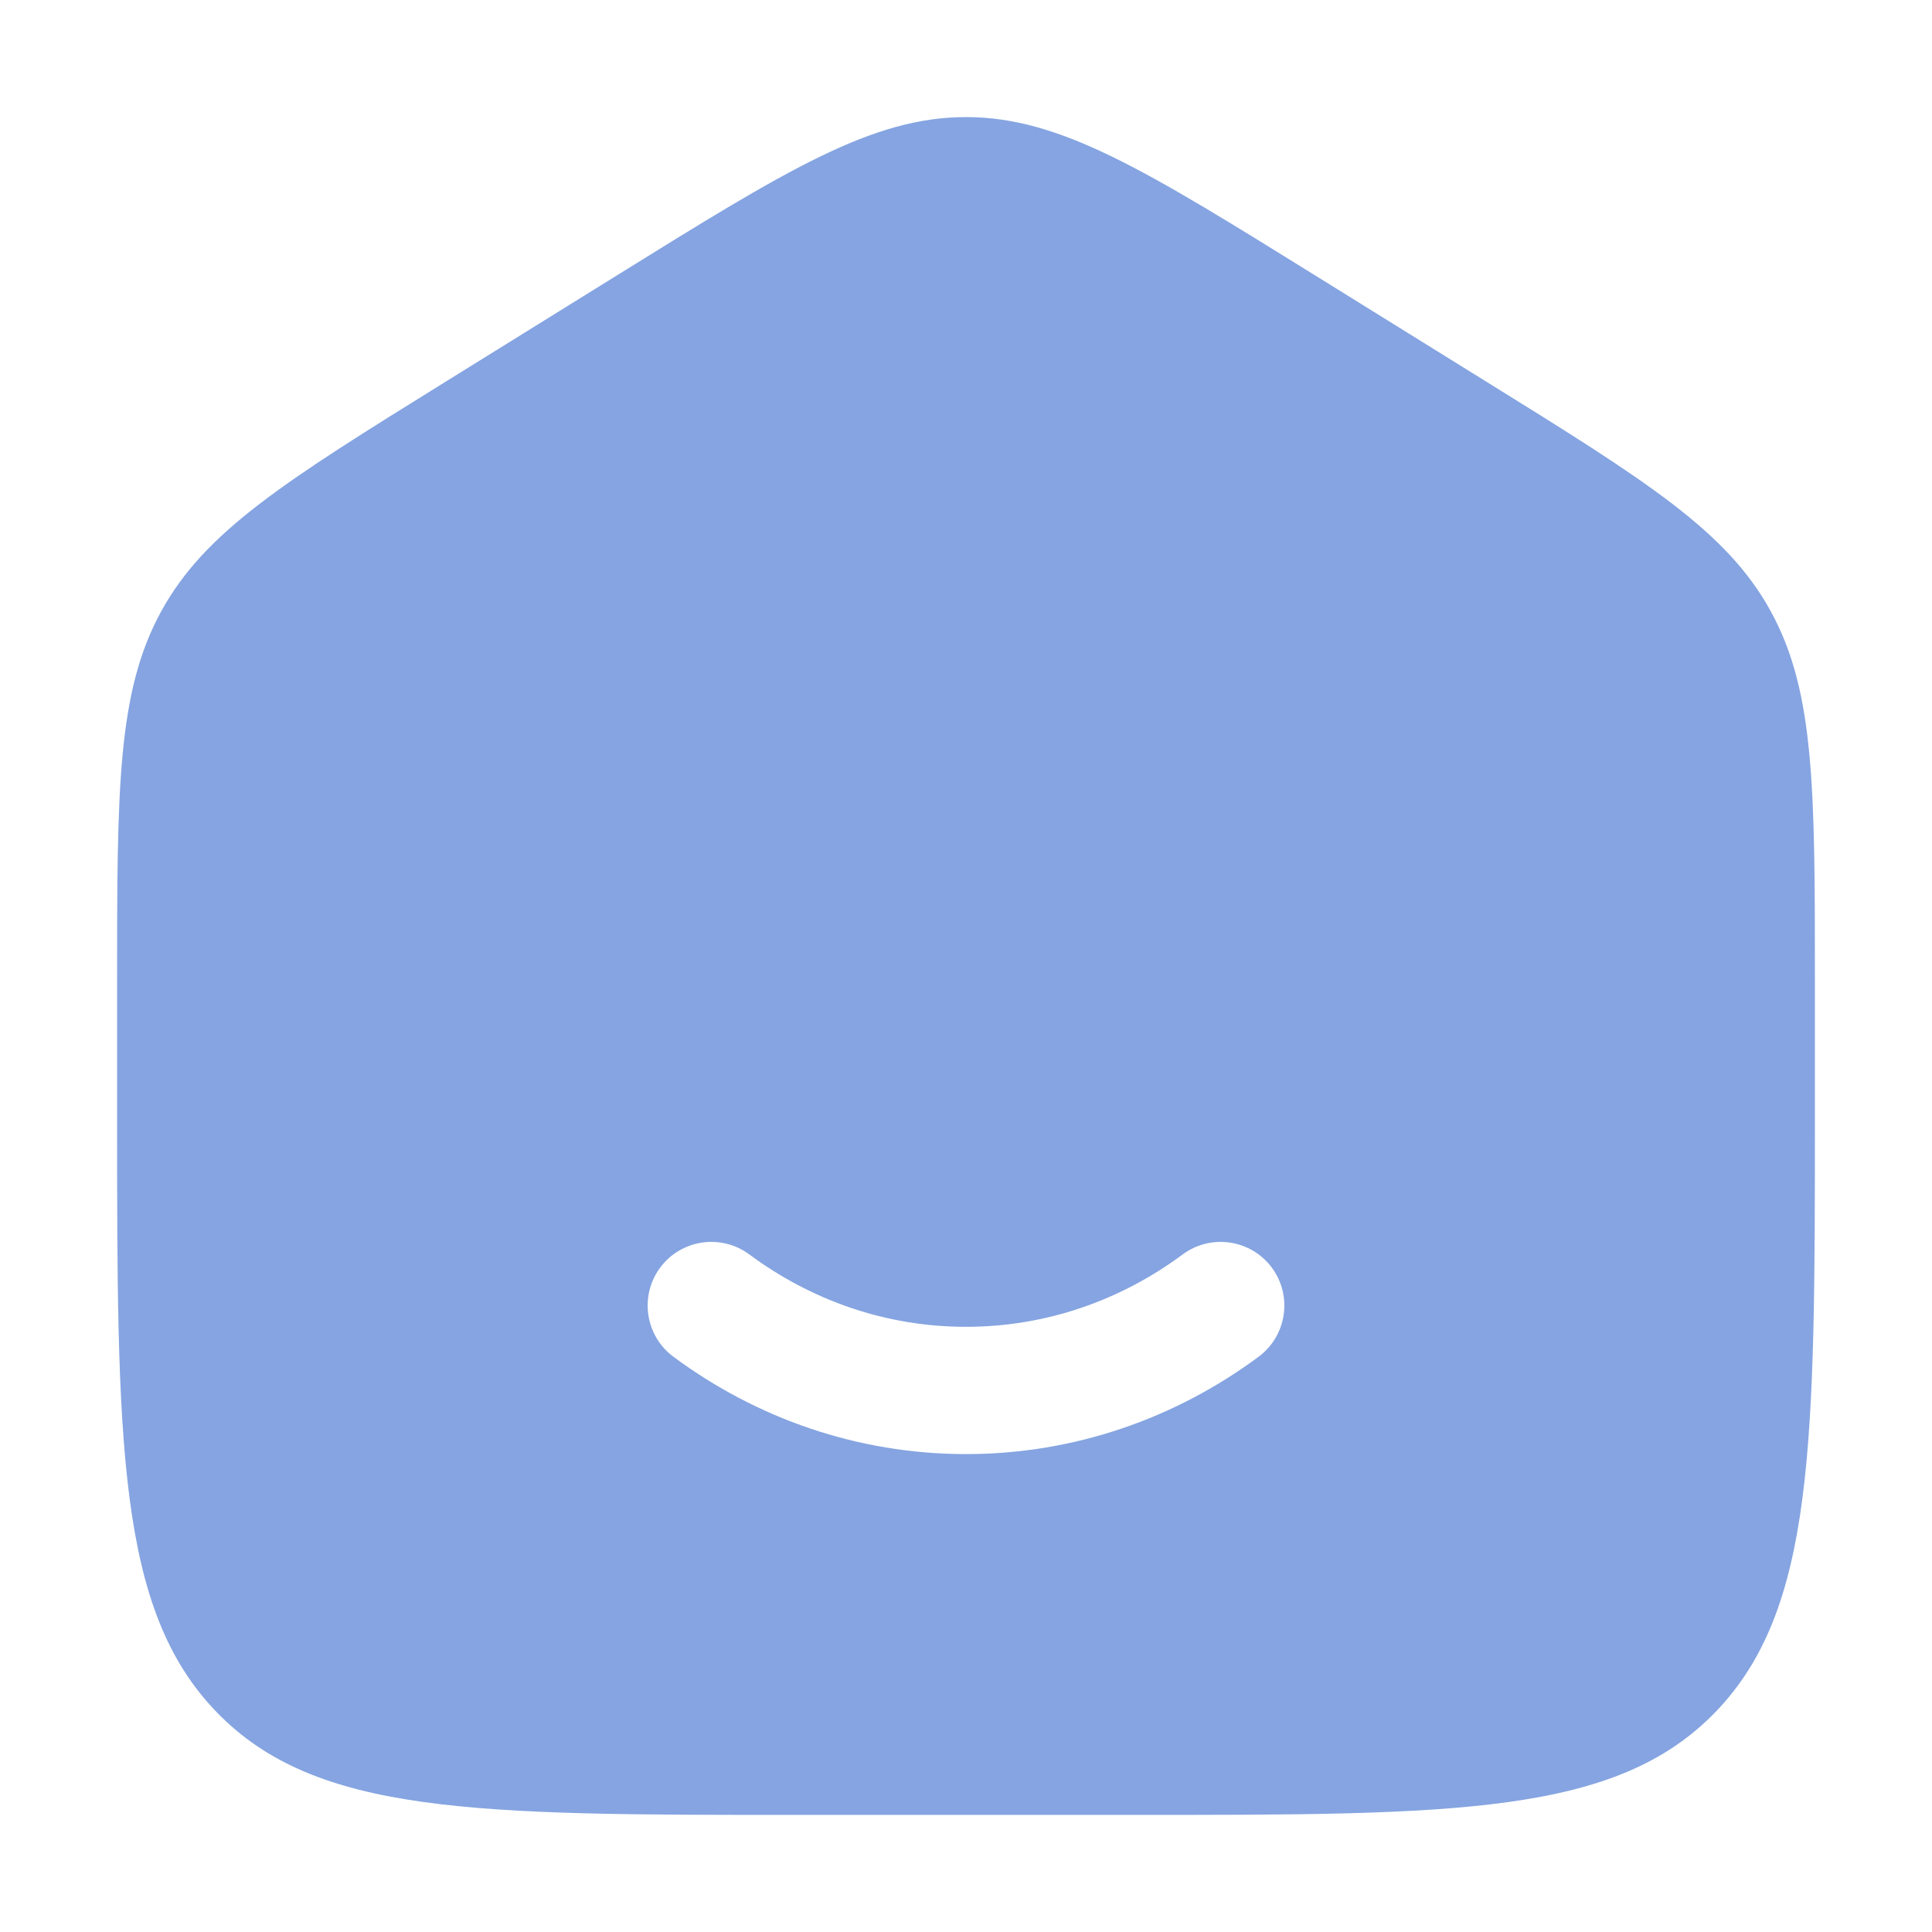
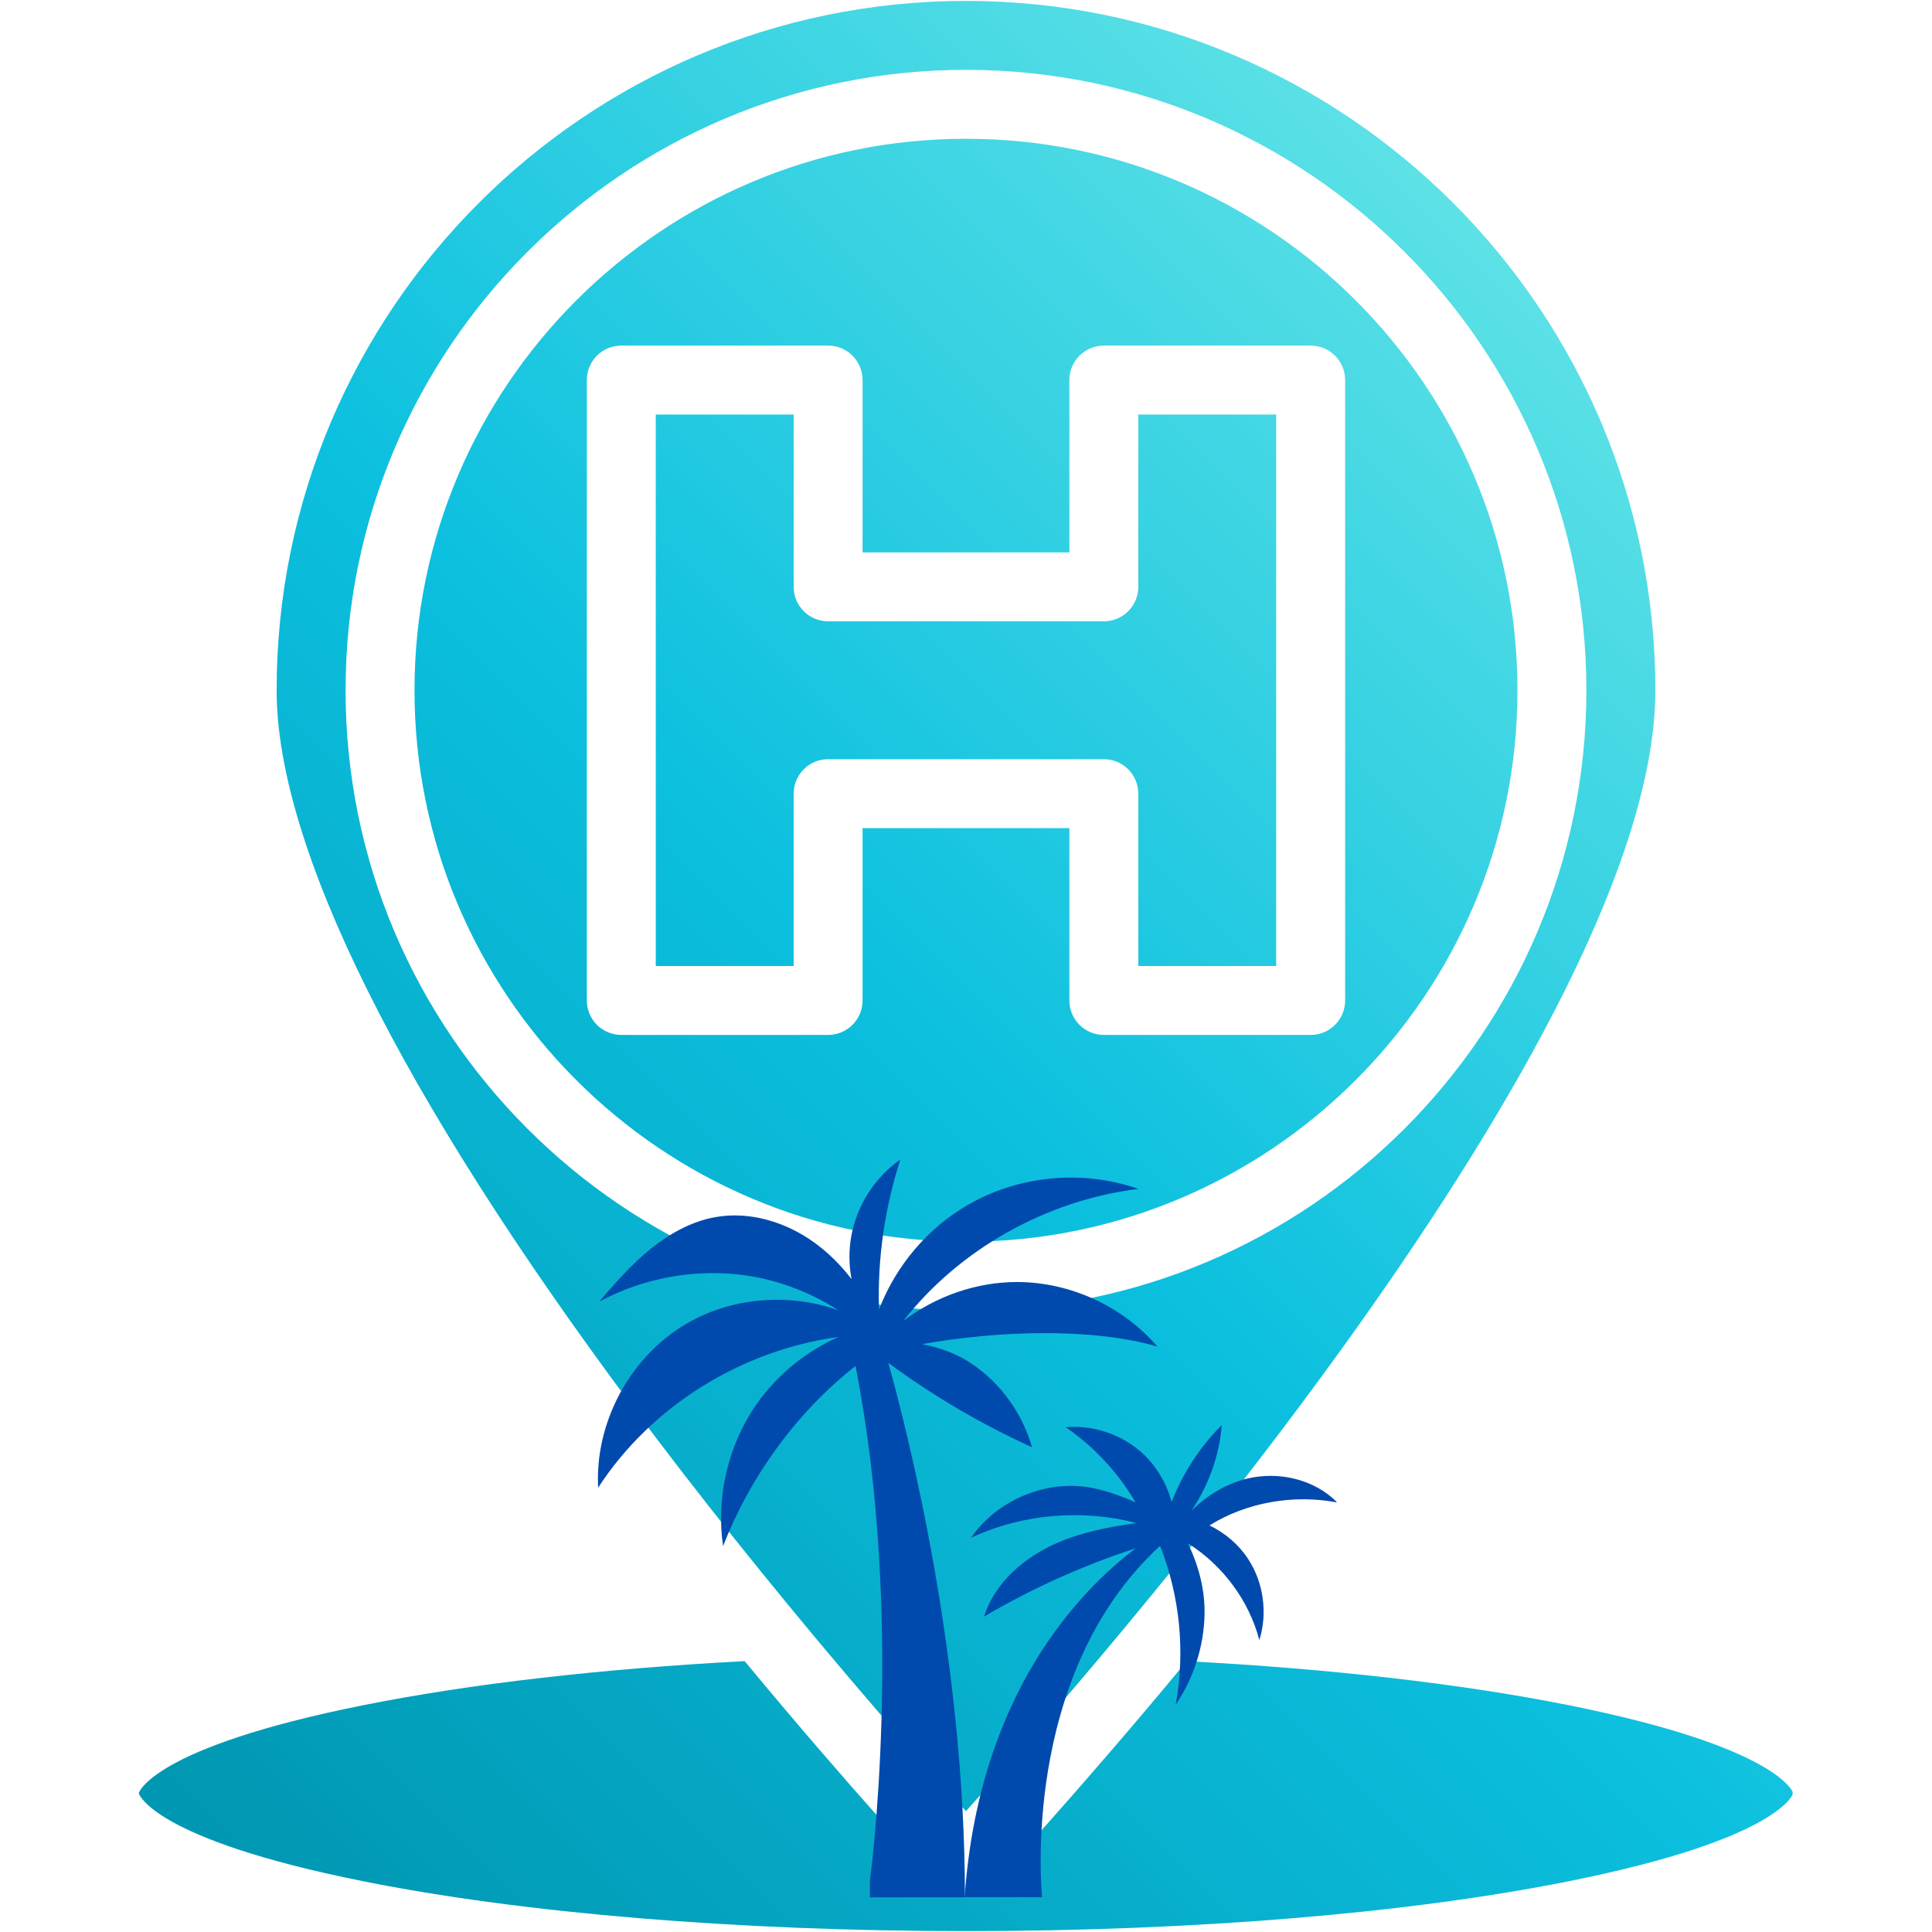
- <svg xmlns="http://www.w3.org/2000/svg" width="33" height="33" viewBox="0 0 33 33" fill="none">
-   <path fill-rule="evenodd" clip-rule="evenodd" d="M2.753 10.443C2 11.818 2 13.477 2 16.796V19.001C2 24.657 2 27.486 3.699 29.243C5.398 31 8.132 31 13.6 31H19.4C24.868 31 27.602 31 29.301 29.243C31 27.486 31 24.657 31 19.001V16.796C31 13.477 31 11.818 30.247 10.443C29.494 9.068 28.119 8.214 25.368 6.507L22.468 4.707C19.56 2.902 18.107 2 16.5 2C14.893 2 13.44 2.902 10.532 4.707L7.632 6.507C4.881 8.214 3.506 9.068 2.753 10.443ZM12.798 21.426C12.315 21.069 11.634 21.17 11.276 21.652C10.919 22.135 11.02 22.816 11.502 23.174C12.912 24.219 14.637 24.837 16.5 24.837C18.363 24.837 20.088 24.219 21.498 23.174C21.98 22.816 22.081 22.135 21.724 21.652C21.366 21.17 20.685 21.069 20.202 21.426C19.146 22.209 17.872 22.663 16.5 22.663C15.128 22.663 13.854 22.209 12.798 21.426Z" fill="#85A4E1" />
+ <svg xmlns="http://www.w3.org/2000/svg" width="500" zoomAndPan="magnify" viewBox="0 0 375 375" height="500" preserveAspectRatio="xMidYMid meet" version="1.0">
+   <defs>
+     <clipPath id="bf68eaad04">
+       <path d="M 26.934 0 L 347.934 0 L 347.934 375 L 26.934 375 Z M 26.934 0 " clip-rule="nonzero" />
+     </clipPath>
+     <clipPath id="3e454fb45c">
+       <path d="M 348.062 348.062 C 348.062 348.148 345.5 356.949 304.453 365.156 C 273.281 371.391 231.746 374.824 187.496 374.824 C 143.25 374.824 101.715 371.391 70.539 365.156 C 29.492 356.949 26.934 348.148 26.934 348.062 C 26.934 347.98 29.492 339.18 70.539 330.973 C 91.348 326.809 116.77 323.898 144.535 322.422 C 164.941 347.07 180.723 364 182.613 366.02 C 183.879 367.371 185.645 368.137 187.496 368.137 C 189.344 368.137 191.113 367.371 192.375 366.02 C 192.617 365.766 208.961 348.277 230.344 322.43 C 258.148 323.902 283.621 326.805 304.449 330.973 C 345.5 339.18 348.062 347.98 348.062 348.062 Z M 187.496 241.02 C 128.473 241.02 80.453 193.004 80.453 133.977 C 80.453 74.953 128.473 26.934 187.496 26.934 C 246.52 26.934 294.539 74.953 294.539 133.977 C 294.539 193.004 246.52 241.02 187.496 241.02 Z M 167.426 160.738 L 207.566 160.738 L 207.566 194.191 C 207.566 197.887 210.562 200.879 214.258 200.879 L 254.398 200.879 C 258.094 200.879 261.09 197.887 261.09 194.191 L 261.09 73.766 C 261.09 70.07 258.094 67.078 254.398 67.078 L 214.258 67.078 C 210.562 67.078 207.566 70.07 207.566 73.766 L 207.566 107.219 L 167.426 107.219 L 167.426 73.766 C 167.426 70.07 164.43 67.078 160.734 67.078 L 120.594 67.078 C 116.898 67.078 113.902 70.07 113.902 73.766 L 113.902 194.191 C 113.902 197.887 116.898 200.879 120.594 200.879 L 160.734 200.879 C 164.43 200.879 167.426 197.887 167.426 194.191 Z M 220.945 154.051 L 220.945 187.5 L 247.707 187.5 L 247.707 80.457 L 220.945 80.457 L 220.945 113.906 C 220.945 117.602 217.953 120.598 214.258 120.598 L 160.734 120.598 C 157.039 120.598 154.047 117.602 154.047 113.906 L 154.047 80.457 L 127.285 80.457 L 127.285 187.5 L 154.047 187.5 L 154.047 154.051 C 154.047 150.355 157.039 147.359 160.734 147.359 L 214.258 147.359 C 217.953 147.359 220.945 150.355 220.945 154.051 Z M 122.617 272.812 C 77.527 212.262 53.691 164.254 53.691 133.977 C 53.691 60.199 113.719 0.176 187.496 0.176 C 261.277 0.176 321.301 60.199 321.301 133.977 C 321.301 200.027 212.109 324.359 187.492 351.543 C 176.672 339.613 149.516 308.938 122.617 272.812 Z M 187.496 254.402 C 253.898 254.402 307.918 200.379 307.918 133.977 C 307.918 67.578 253.898 13.555 187.496 13.555 C 121.094 13.555 67.074 67.578 67.074 133.977 C 67.074 200.379 121.094 254.402 187.496 254.402 Z M 187.496 254.402 " clip-rule="nonzero" />
+     </clipPath>
+     <linearGradient x1="71.615" gradientTransform="matrix(0.836273, 0, 0, 0.836273, -26.58966, -26.58594)" y1="487.615" x2="487.538" gradientUnits="userSpaceOnUse" y2="71.692" id="b42aaf6720">
+       <stop stop-opacity="1" stop-color="rgb(0%, 59.219%, 69.8%)" offset="0" />
+       <stop stop-opacity="1" stop-color="rgb(0%, 59.219%, 69.8%)" offset="0.031" />
+       <stop stop-opacity="1" stop-color="rgb(0.049%, 59.389%, 69.986%)" offset="0.047" />
+       <stop stop-opacity="1" stop-color="rgb(0.142%, 59.705%, 70.332%)" offset="0.055" />
+       <stop stop-opacity="1" stop-color="rgb(0.226%, 59.995%, 70.651%)" offset="0.062" />
+       <stop stop-opacity="1" stop-color="rgb(0.311%, 60.286%, 70.97%)" offset="0.07" />
+       <stop stop-opacity="1" stop-color="rgb(0.397%, 60.576%, 71.289%)" offset="0.078" />
+       <stop stop-opacity="1" stop-color="rgb(0.482%, 60.866%, 71.608%)" offset="0.086" />
+       <stop stop-opacity="1" stop-color="rgb(0.568%, 61.157%, 71.927%)" offset="0.094" />
+       <stop stop-opacity="1" stop-color="rgb(0.652%, 61.447%, 72.246%)" offset="0.102" />
+       <stop stop-opacity="1" stop-color="rgb(0.737%, 61.737%, 72.565%)" offset="0.109" />
+       <stop stop-opacity="1" stop-color="rgb(0.822%, 62.027%, 72.884%)" offset="0.117" />
+       <stop stop-opacity="1" stop-color="rgb(0.908%, 62.318%, 73.203%)" offset="0.125" />
+       <stop stop-opacity="1" stop-color="rgb(0.992%, 62.608%, 73.521%)" offset="0.133" />
+       <stop stop-opacity="1" stop-color="rgb(1.077%, 62.898%, 73.84%)" offset="0.141" />
+       <stop stop-opacity="1" stop-color="rgb(1.163%, 63.19%, 74.159%)" offset="0.148" />
+       <stop stop-opacity="1" stop-color="rgb(1.248%, 63.48%, 74.478%)" offset="0.156" />
+       <stop stop-opacity="1" stop-color="rgb(1.334%, 63.77%, 74.797%)" offset="0.164" />
+       <stop stop-opacity="1" stop-color="rgb(1.418%, 64.061%, 75.116%)" offset="0.172" />
+       <stop stop-opacity="1" stop-color="rgb(1.503%, 64.351%, 75.435%)" offset="0.18" />
+       <stop stop-opacity="1" stop-color="rgb(1.588%, 64.641%, 75.754%)" offset="0.188" />
+       <stop stop-opacity="1" stop-color="rgb(1.674%, 64.931%, 76.073%)" offset="0.195" />
+       <stop stop-opacity="1" stop-color="rgb(1.758%, 65.222%, 76.392%)" offset="0.203" />
+       <stop stop-opacity="1" stop-color="rgb(1.843%, 65.512%, 76.711%)" offset="0.211" />
+       <stop stop-opacity="1" stop-color="rgb(1.929%, 65.802%, 77.029%)" offset="0.219" />
+       <stop stop-opacity="1" stop-color="rgb(2.014%, 66.093%, 77.348%)" offset="0.227" />
+       <stop stop-opacity="1" stop-color="rgb(2.098%, 66.383%, 77.667%)" offset="0.234" />
+       <stop stop-opacity="1" stop-color="rgb(2.184%, 66.673%, 77.986%)" offset="0.242" />
+       <stop stop-opacity="1" stop-color="rgb(2.269%, 66.963%, 78.305%)" offset="0.25" />
+       <stop stop-opacity="1" stop-color="rgb(2.354%, 67.255%, 78.624%)" offset="0.258" />
+       <stop stop-opacity="1" stop-color="rgb(2.44%, 67.545%, 78.943%)" offset="0.266" />
+       <stop stop-opacity="1" stop-color="rgb(2.524%, 67.834%, 79.262%)" offset="0.273" />
+       <stop stop-opacity="1" stop-color="rgb(2.609%, 68.126%, 79.581%)" offset="0.281" />
+       <stop stop-opacity="1" stop-color="rgb(2.695%, 68.416%, 79.9%)" offset="0.289" />
+       <stop stop-opacity="1" stop-color="rgb(2.78%, 68.706%, 80.219%)" offset="0.297" />
+       <stop stop-opacity="1" stop-color="rgb(2.864%, 68.997%, 80.537%)" offset="0.305" />
+       <stop stop-opacity="1" stop-color="rgb(2.95%, 69.287%, 80.856%)" offset="0.312" />
+       <stop stop-opacity="1" stop-color="rgb(3.035%, 69.577%, 81.175%)" offset="0.32" />
+       <stop stop-opacity="1" stop-color="rgb(3.12%, 69.867%, 81.494%)" offset="0.328" />
+       <stop stop-opacity="1" stop-color="rgb(3.206%, 70.158%, 81.813%)" offset="0.336" />
+       <stop stop-opacity="1" stop-color="rgb(3.29%, 70.448%, 82.132%)" offset="0.344" />
+       <stop stop-opacity="1" stop-color="rgb(3.375%, 70.738%, 82.451%)" offset="0.352" />
+       <stop stop-opacity="1" stop-color="rgb(3.461%, 71.03%, 82.77%)" offset="0.359" />
+       <stop stop-opacity="1" stop-color="rgb(3.546%, 71.32%, 83.089%)" offset="0.367" />
+       <stop stop-opacity="1" stop-color="rgb(3.63%, 71.609%, 83.408%)" offset="0.375" />
+       <stop stop-opacity="1" stop-color="rgb(3.716%, 71.899%, 83.727%)" offset="0.383" />
+       <stop stop-opacity="1" stop-color="rgb(3.801%, 72.191%, 84.045%)" offset="0.391" />
+       <stop stop-opacity="1" stop-color="rgb(3.886%, 72.481%, 84.364%)" offset="0.398" />
+       <stop stop-opacity="1" stop-color="rgb(3.972%, 72.771%, 84.683%)" offset="0.406" />
+       <stop stop-opacity="1" stop-color="rgb(4.056%, 73.062%, 85.002%)" offset="0.414" />
+       <stop stop-opacity="1" stop-color="rgb(4.141%, 73.352%, 85.321%)" offset="0.422" />
+       <stop stop-opacity="1" stop-color="rgb(4.227%, 73.642%, 85.64%)" offset="0.43" />
+       <stop stop-opacity="1" stop-color="rgb(4.312%, 73.933%, 85.959%)" offset="0.438" />
+       <stop stop-opacity="1" stop-color="rgb(4.396%, 74.223%, 86.278%)" offset="0.445" />
+       <stop stop-opacity="1" stop-color="rgb(4.482%, 74.513%, 86.597%)" offset="0.453" />
+       <stop stop-opacity="1" stop-color="rgb(4.567%, 74.803%, 86.916%)" offset="0.461" />
+       <stop stop-opacity="1" stop-color="rgb(4.652%, 75.095%, 87.234%)" offset="0.461" />
+       <stop stop-opacity="1" stop-color="rgb(4.695%, 75.24%, 87.395%)" offset="0.469" />
+       <stop stop-opacity="1" stop-color="rgb(4.97%, 75.375%, 87.445%)" offset="0.473" />
+       <stop stop-opacity="1" stop-color="rgb(5.246%, 75.511%, 87.497%)" offset="0.477" />
+       <stop stop-opacity="1" stop-color="rgb(5.569%, 75.644%, 87.524%)" offset="0.48" />
+       <stop stop-opacity="1" stop-color="rgb(5.893%, 75.778%, 87.553%)" offset="0.484" />
+       <stop stop-opacity="1" stop-color="rgb(6.216%, 75.911%, 87.581%)" offset="0.488" />
+       <stop stop-opacity="1" stop-color="rgb(6.54%, 76.045%, 87.61%)" offset="0.492" />
+       <stop stop-opacity="1" stop-color="rgb(6.863%, 76.178%, 87.637%)" offset="0.496" />
+       <stop stop-opacity="1" stop-color="rgb(7.187%, 76.312%, 87.666%)" offset="0.5" />
+       <stop stop-opacity="1" stop-color="rgb(7.51%, 76.445%, 87.694%)" offset="0.504" />
+       <stop stop-opacity="1" stop-color="rgb(7.834%, 76.579%, 87.723%)" offset="0.508" />
+       <stop stop-opacity="1" stop-color="rgb(8.157%, 76.712%, 87.75%)" offset="0.512" />
+       <stop stop-opacity="1" stop-color="rgb(8.481%, 76.846%, 87.779%)" offset="0.516" />
+       <stop stop-opacity="1" stop-color="rgb(8.804%, 76.979%, 87.808%)" offset="0.52" />
+       <stop stop-opacity="1" stop-color="rgb(9.128%, 77.113%, 87.837%)" offset="0.523" />
+       <stop stop-opacity="1" stop-color="rgb(9.451%, 77.246%, 87.865%)" offset="0.527" />
+       <stop stop-opacity="1" stop-color="rgb(9.775%, 77.38%, 87.894%)" offset="0.531" />
+       <stop stop-opacity="1" stop-color="rgb(10.098%, 77.513%, 87.921%)" offset="0.535" />
+       <stop stop-opacity="1" stop-color="rgb(10.422%, 77.647%, 87.95%)" offset="0.539" />
+       <stop stop-opacity="1" stop-color="rgb(10.745%, 77.78%, 87.978%)" offset="0.543" />
+       <stop stop-opacity="1" stop-color="rgb(11.069%, 77.914%, 88.007%)" offset="0.547" />
+       <stop stop-opacity="1" stop-color="rgb(11.391%, 78.047%, 88.034%)" offset="0.551" />
+       <stop stop-opacity="1" stop-color="rgb(11.714%, 78.181%, 88.063%)" offset="0.555" />
+       <stop stop-opacity="1" stop-color="rgb(12.038%, 78.314%, 88.091%)" offset="0.559" />
+       <stop stop-opacity="1" stop-color="rgb(12.361%, 78.448%, 88.12%)" offset="0.562" />
+       <stop stop-opacity="1" stop-color="rgb(12.685%, 78.581%, 88.148%)" offset="0.566" />
+       <stop stop-opacity="1" stop-color="rgb(13.008%, 78.716%, 88.177%)" offset="0.57" />
+       <stop stop-opacity="1" stop-color="rgb(13.332%, 78.848%, 88.205%)" offset="0.574" />
+       <stop stop-opacity="1" stop-color="rgb(13.655%, 78.983%, 88.234%)" offset="0.578" />
+       <stop stop-opacity="1" stop-color="rgb(13.979%, 79.115%, 88.261%)" offset="0.582" />
+       <stop stop-opacity="1" stop-color="rgb(14.302%, 79.25%, 88.29%)" offset="0.586" />
+       <stop stop-opacity="1" stop-color="rgb(14.626%, 79.382%, 88.318%)" offset="0.59" />
+       <stop stop-opacity="1" stop-color="rgb(14.949%, 79.517%, 88.347%)" offset="0.594" />
+       <stop stop-opacity="1" stop-color="rgb(15.273%, 79.649%, 88.374%)" offset="0.598" />
+       <stop stop-opacity="1" stop-color="rgb(15.596%, 79.784%, 88.403%)" offset="0.602" />
+       <stop stop-opacity="1" stop-color="rgb(15.919%, 79.916%, 88.431%)" offset="0.605" />
+       <stop stop-opacity="1" stop-color="rgb(16.243%, 80.051%, 88.46%)" offset="0.609" />
+       <stop stop-opacity="1" stop-color="rgb(16.566%, 80.183%, 88.489%)" offset="0.613" />
+       <stop stop-opacity="1" stop-color="rgb(16.89%, 80.318%, 88.518%)" offset="0.617" />
+       <stop stop-opacity="1" stop-color="rgb(17.213%, 80.45%, 88.545%)" offset="0.621" />
+       <stop stop-opacity="1" stop-color="rgb(17.537%, 80.585%, 88.574%)" offset="0.625" />
+       <stop stop-opacity="1" stop-color="rgb(17.86%, 80.717%, 88.602%)" offset="0.629" />
+       <stop stop-opacity="1" stop-color="rgb(18.184%, 80.852%, 88.631%)" offset="0.633" />
+       <stop stop-opacity="1" stop-color="rgb(18.507%, 80.984%, 88.658%)" offset="0.637" />
+       <stop stop-opacity="1" stop-color="rgb(18.831%, 81.119%, 88.687%)" offset="0.641" />
+       <stop stop-opacity="1" stop-color="rgb(19.154%, 81.252%, 88.715%)" offset="0.645" />
+       <stop stop-opacity="1" stop-color="rgb(19.478%, 81.386%, 88.744%)" offset="0.648" />
+       <stop stop-opacity="1" stop-color="rgb(19.801%, 81.519%, 88.771%)" offset="0.652" />
+       <stop stop-opacity="1" stop-color="rgb(20.125%, 81.653%, 88.8%)" offset="0.656" />
+       <stop stop-opacity="1" stop-color="rgb(20.448%, 81.786%, 88.829%)" offset="0.66" />
+       <stop stop-opacity="1" stop-color="rgb(20.772%, 81.92%, 88.858%)" offset="0.664" />
+       <stop stop-opacity="1" stop-color="rgb(21.095%, 82.053%, 88.885%)" offset="0.668" />
+       <stop stop-opacity="1" stop-color="rgb(21.419%, 82.187%, 88.914%)" offset="0.672" />
+       <stop stop-opacity="1" stop-color="rgb(21.742%, 82.32%, 88.942%)" offset="0.676" />
+       <stop stop-opacity="1" stop-color="rgb(22.066%, 82.454%, 88.971%)" offset="0.68" />
+       <stop stop-opacity="1" stop-color="rgb(22.389%, 82.587%, 88.998%)" offset="0.684" />
+       <stop stop-opacity="1" stop-color="rgb(22.713%, 82.721%, 89.027%)" offset="0.688" />
+       <stop stop-opacity="1" stop-color="rgb(23.036%, 82.854%, 89.055%)" offset="0.691" />
+       <stop stop-opacity="1" stop-color="rgb(23.36%, 82.988%, 89.084%)" offset="0.695" />
+       <stop stop-opacity="1" stop-color="rgb(23.683%, 83.121%, 89.111%)" offset="0.699" />
+       <stop stop-opacity="1" stop-color="rgb(24.007%, 83.255%, 89.14%)" offset="0.703" />
+       <stop stop-opacity="1" stop-color="rgb(24.33%, 83.388%, 89.169%)" offset="0.707" />
+       <stop stop-opacity="1" stop-color="rgb(24.654%, 83.522%, 89.198%)" offset="0.711" />
+       <stop stop-opacity="1" stop-color="rgb(24.977%, 83.655%, 89.226%)" offset="0.715" />
+       <stop stop-opacity="1" stop-color="rgb(25.301%, 83.789%, 89.255%)" offset="0.719" />
+       <stop stop-opacity="1" stop-color="rgb(25.624%, 83.922%, 89.282%)" offset="0.723" />
+       <stop stop-opacity="1" stop-color="rgb(25.948%, 84.056%, 89.311%)" offset="0.727" />
+       <stop stop-opacity="1" stop-color="rgb(26.271%, 84.189%, 89.339%)" offset="0.73" />
+       <stop stop-opacity="1" stop-color="rgb(26.595%, 84.323%, 89.368%)" offset="0.734" />
+       <stop stop-opacity="1" stop-color="rgb(26.918%, 84.456%, 89.395%)" offset="0.738" />
+       <stop stop-opacity="1" stop-color="rgb(27.242%, 84.59%, 89.424%)" offset="0.742" />
+       <stop stop-opacity="1" stop-color="rgb(27.565%, 84.723%, 89.452%)" offset="0.746" />
+       <stop stop-opacity="1" stop-color="rgb(27.888%, 84.857%, 89.481%)" offset="0.75" />
+       <stop stop-opacity="1" stop-color="rgb(28.212%, 84.99%, 89.51%)" offset="0.754" />
+       <stop stop-opacity="1" stop-color="rgb(28.535%, 85.124%, 89.539%)" offset="0.758" />
+       <stop stop-opacity="1" stop-color="rgb(28.859%, 85.257%, 89.566%)" offset="0.762" />
+       <stop stop-opacity="1" stop-color="rgb(29.182%, 85.391%, 89.595%)" offset="0.766" />
+       <stop stop-opacity="1" stop-color="rgb(29.506%, 85.526%, 89.622%)" offset="0.77" />
+       <stop stop-opacity="1" stop-color="rgb(29.829%, 85.66%, 89.651%)" offset="0.773" />
+       <stop stop-opacity="1" stop-color="rgb(30.153%, 85.793%, 89.679%)" offset="0.777" />
+       <stop stop-opacity="1" stop-color="rgb(30.476%, 85.927%, 89.708%)" offset="0.781" />
+       <stop stop-opacity="1" stop-color="rgb(30.8%, 86.06%, 89.735%)" offset="0.785" />
+       <stop stop-opacity="1" stop-color="rgb(31.123%, 86.194%, 89.764%)" offset="0.789" />
+       <stop stop-opacity="1" stop-color="rgb(31.447%, 86.327%, 89.792%)" offset="0.793" />
+       <stop stop-opacity="1" stop-color="rgb(31.77%, 86.461%, 89.821%)" offset="0.797" />
+       <stop stop-opacity="1" stop-color="rgb(32.094%, 86.594%, 89.85%)" offset="0.801" />
+       <stop stop-opacity="1" stop-color="rgb(32.417%, 86.728%, 89.879%)" offset="0.805" />
+       <stop stop-opacity="1" stop-color="rgb(32.741%, 86.861%, 89.906%)" offset="0.809" />
+       <stop stop-opacity="1" stop-color="rgb(33.064%, 86.995%, 89.935%)" offset="0.812" />
+       <stop stop-opacity="1" stop-color="rgb(33.388%, 87.128%, 89.963%)" offset="0.816" />
+       <stop stop-opacity="1" stop-color="rgb(33.711%, 87.262%, 89.992%)" offset="0.82" />
+       <stop stop-opacity="1" stop-color="rgb(34.035%, 87.395%, 90.019%)" offset="0.824" />
+       <stop stop-opacity="1" stop-color="rgb(34.358%, 87.529%, 90.048%)" offset="0.828" />
+       <stop stop-opacity="1" stop-color="rgb(34.682%, 87.662%, 90.076%)" offset="0.832" />
+       <stop stop-opacity="1" stop-color="rgb(35.005%, 87.796%, 90.105%)" offset="0.836" />
+       <stop stop-opacity="1" stop-color="rgb(35.327%, 87.929%, 90.132%)" offset="0.84" />
+       <stop stop-opacity="1" stop-color="rgb(35.651%, 88.063%, 90.161%)" offset="0.844" />
+       <stop stop-opacity="1" stop-color="rgb(35.864%, 88.15%, 90.179%)" offset="0.848" />
+       <stop stop-opacity="1" stop-color="rgb(36.079%, 88.239%, 90.199%)" offset="0.852" />
+       <stop stop-opacity="1" stop-color="rgb(36.079%, 88.239%, 90.199%)" offset="0.859" />
+       <stop stop-opacity="1" stop-color="rgb(36.079%, 88.239%, 90.199%)" offset="0.875" />
+       <stop stop-opacity="1" stop-color="rgb(36.079%, 88.239%, 90.199%)" offset="1" />
+     </linearGradient>
+     <clipPath id="3187743b4d">
+       <path d="M 187 276 L 259.441 276 L 259.441 369 L 187 369 Z M 187 276 " clip-rule="nonzero" />
+     </clipPath>
+   </defs>
+   <g clip-path="url(#bf68eaad04)">
+     <g clip-path="url(#3e454fb45c)">
+       <path fill="url(#b42aaf6720)" d="M 26.934 0.176 L 26.934 374.824 L 347.934 374.824 L 347.934 0.176 Z M 26.934 0.176 " fill-rule="nonzero" />
+     </g>
+   </g>
+   <path fill="#004aad" d="M 200.309 280.91 C 198.449 274.32 194.211 268.441 188.523 264.641 C 185.625 262.699 182.375 261.551 178.984 260.895 C 193.555 258.297 211.738 257.641 224.645 261.359 C 217.945 253.57 207.773 248.867 197.492 248.84 C 189.535 248.812 181.609 251.602 175.293 256.438 C 186.281 242.387 203.207 232.953 220.953 230.766 C 210.289 227.02 198.012 228.113 188.168 233.691 C 180.188 238.203 173.898 245.613 170.617 254.172 C 170.289 244.328 171.738 234.457 174.746 225.078 C 169.797 228.523 166.297 233.992 165.23 239.953 C 164.738 242.688 164.766 245.531 165.285 248.266 C 163.18 245.559 160.773 243.125 157.984 241.129 C 152.516 237.191 145.543 235.059 138.898 236.234 C 134.227 237.055 129.934 239.461 126.242 242.441 C 122.551 245.449 119.406 249.031 116.316 252.641 C 124.547 248.211 134.145 246.352 143.438 247.391 C 150.328 248.156 156.918 250.617 162.77 254.336 C 153.035 250.863 141.688 251.793 132.832 257.176 C 122.113 263.656 115.441 276.262 116.098 288.758 C 126.434 272.844 143.984 262.07 162.742 259.5 C 156.371 262.344 150.793 266.91 146.801 272.625 C 141.305 280.527 138.953 290.562 140.348 300.105 C 145.652 286.488 154.594 274.184 166.051 265.133 C 175.785 314.703 168.84 365.066 168.84 365.066 L 168.84 368.266 L 187.293 368.266 C 187.293 321.922 176.387 278.723 172.422 264.531 C 181.09 270.93 190.465 276.426 200.309 280.91 Z M 200.309 280.91 " fill-opacity="1" fill-rule="nonzero" />
+   <g clip-path="url(#3187743b4d)">
+     <path fill="#004aad" d="M 259.559 291.629 C 255.156 287.145 248.266 285.531 242.141 286.98 C 238.012 287.965 234.266 290.234 231.262 293.242 C 234.566 288.293 236.699 282.578 237.137 276.617 C 232.898 280.828 229.566 285.969 227.406 291.547 C 226.449 287.883 224.426 284.492 221.609 281.949 C 217.645 278.395 212.176 276.562 206.871 277.027 C 212.367 280.828 217.016 285.832 220.406 291.602 C 217.344 290.262 214.199 289.113 210.918 288.621 C 202.414 287.418 193.363 291.383 188.496 298.465 C 198.449 293.844 210.016 292.859 220.598 295.621 C 215.348 296.359 210.125 297.344 205.258 299.449 C 198.887 302.211 193.09 307.129 191.012 313.773 C 200.309 308.305 210.207 303.848 220.461 300.516 C 209.824 308.523 189.973 328.621 187.238 368.238 L 202.277 368.238 C 202.277 368.238 197.711 325.285 225.164 300.051 C 229.02 309.781 230.086 320.582 228.199 330.863 C 231.695 325.75 233.664 319.598 233.801 313.391 C 233.91 308.578 232.652 303.875 230.578 299.559 C 237.301 303.793 242.414 310.629 244.438 318.34 C 246.078 313.117 245.258 307.184 242.277 302.621 C 240.445 299.805 237.793 297.535 234.758 296.086 C 241.977 291.574 251.164 290.016 259.559 291.629 Z M 259.559 291.629 " fill-opacity="1" fill-rule="nonzero" />
+   </g>
</svg>
